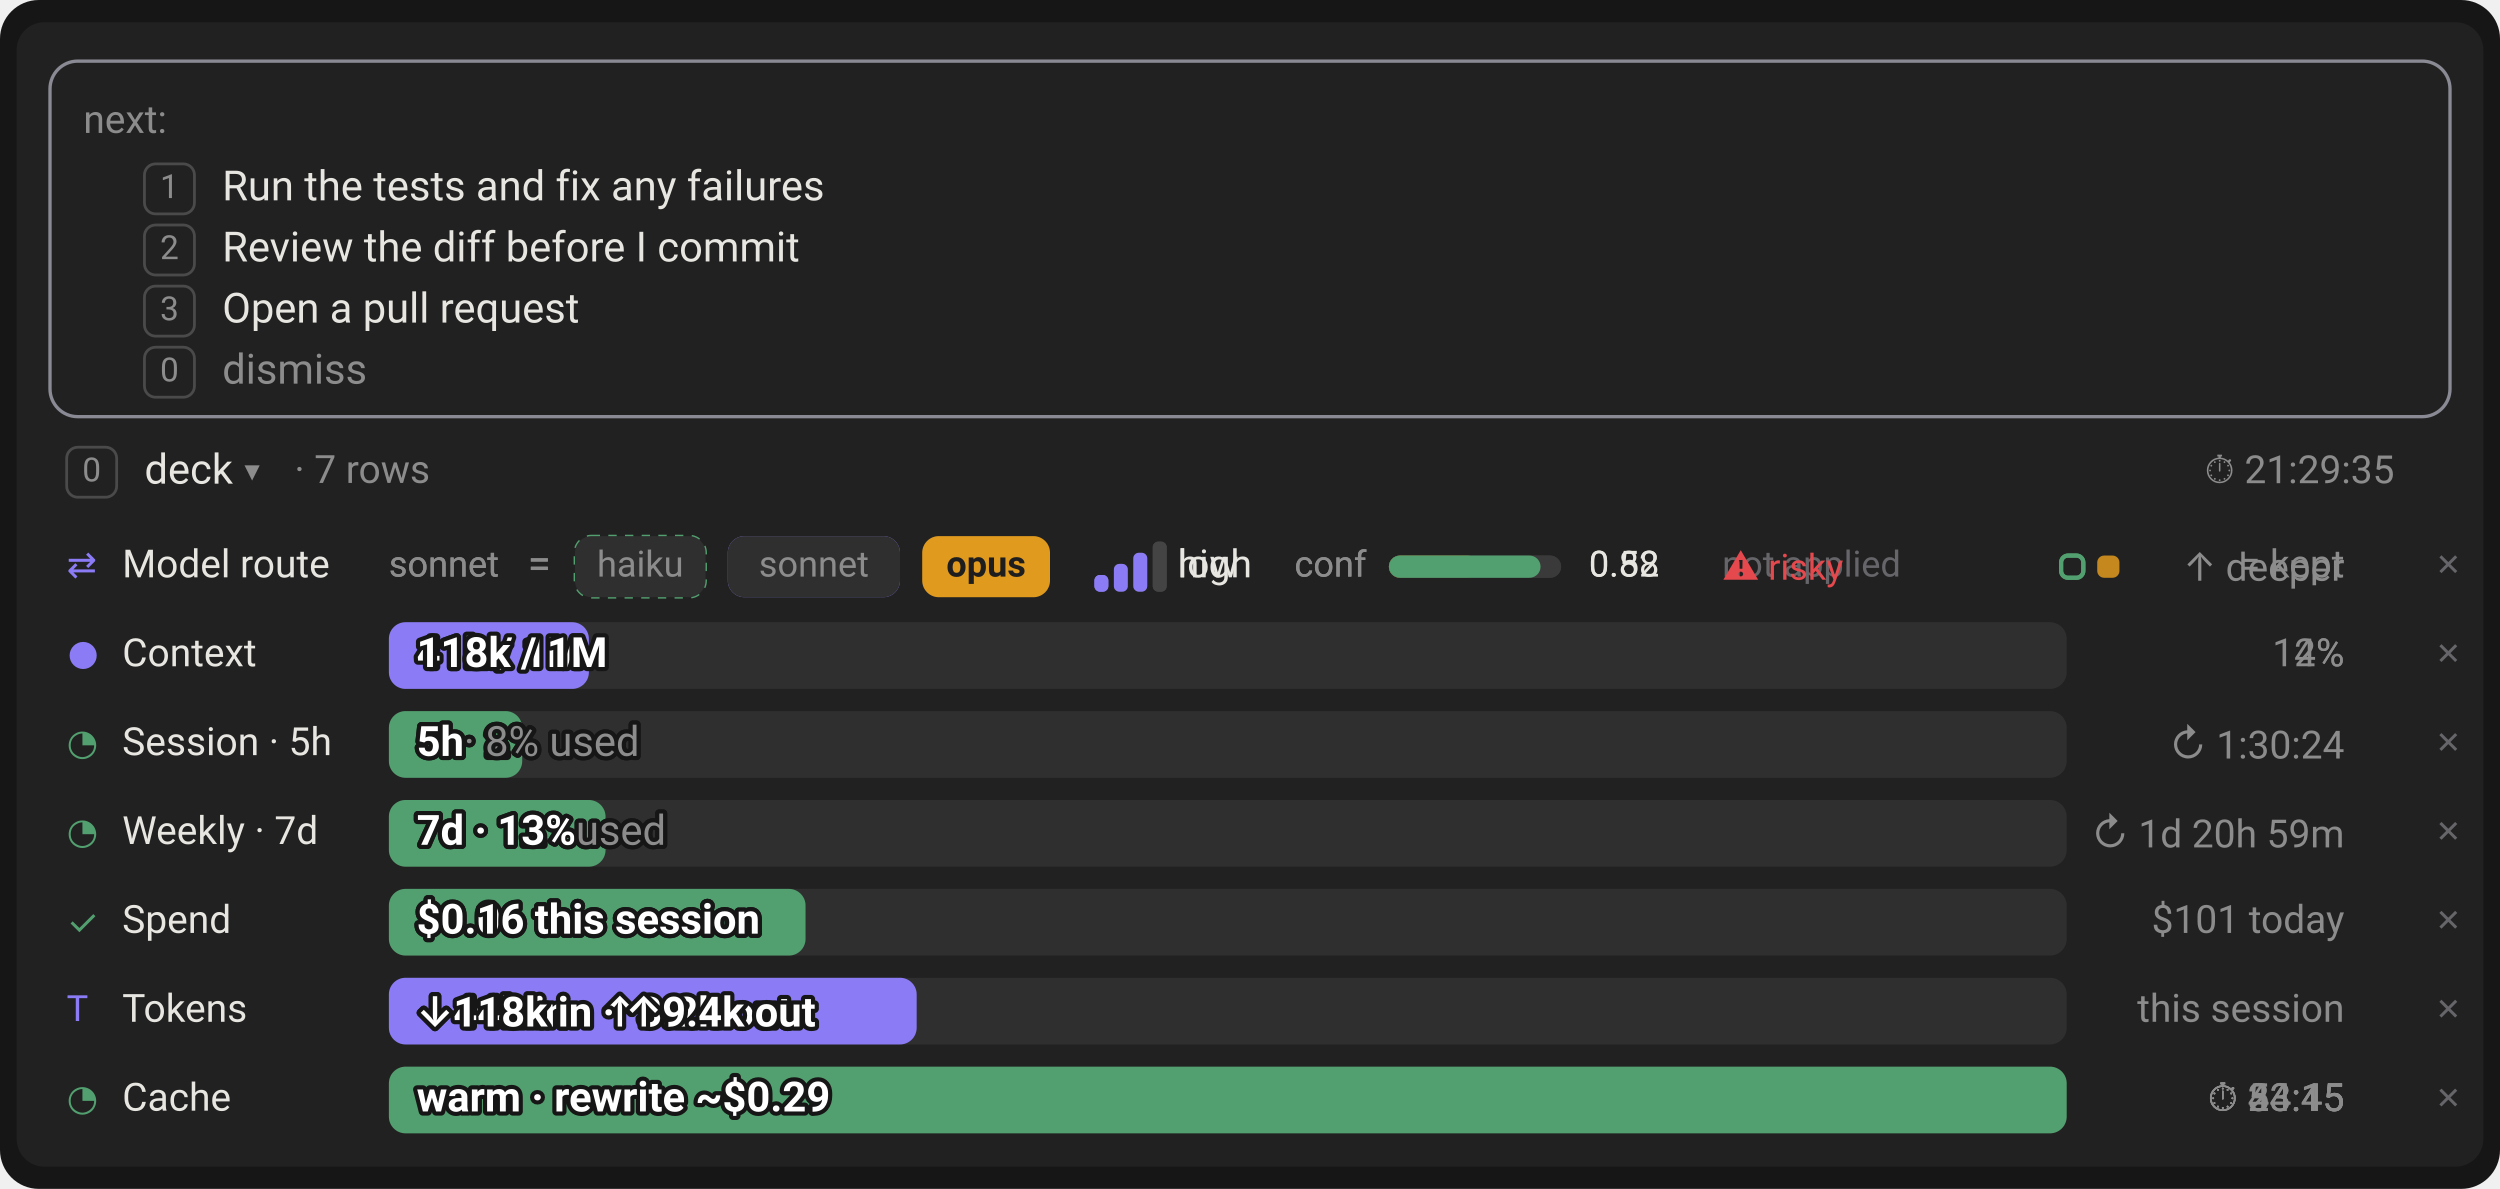
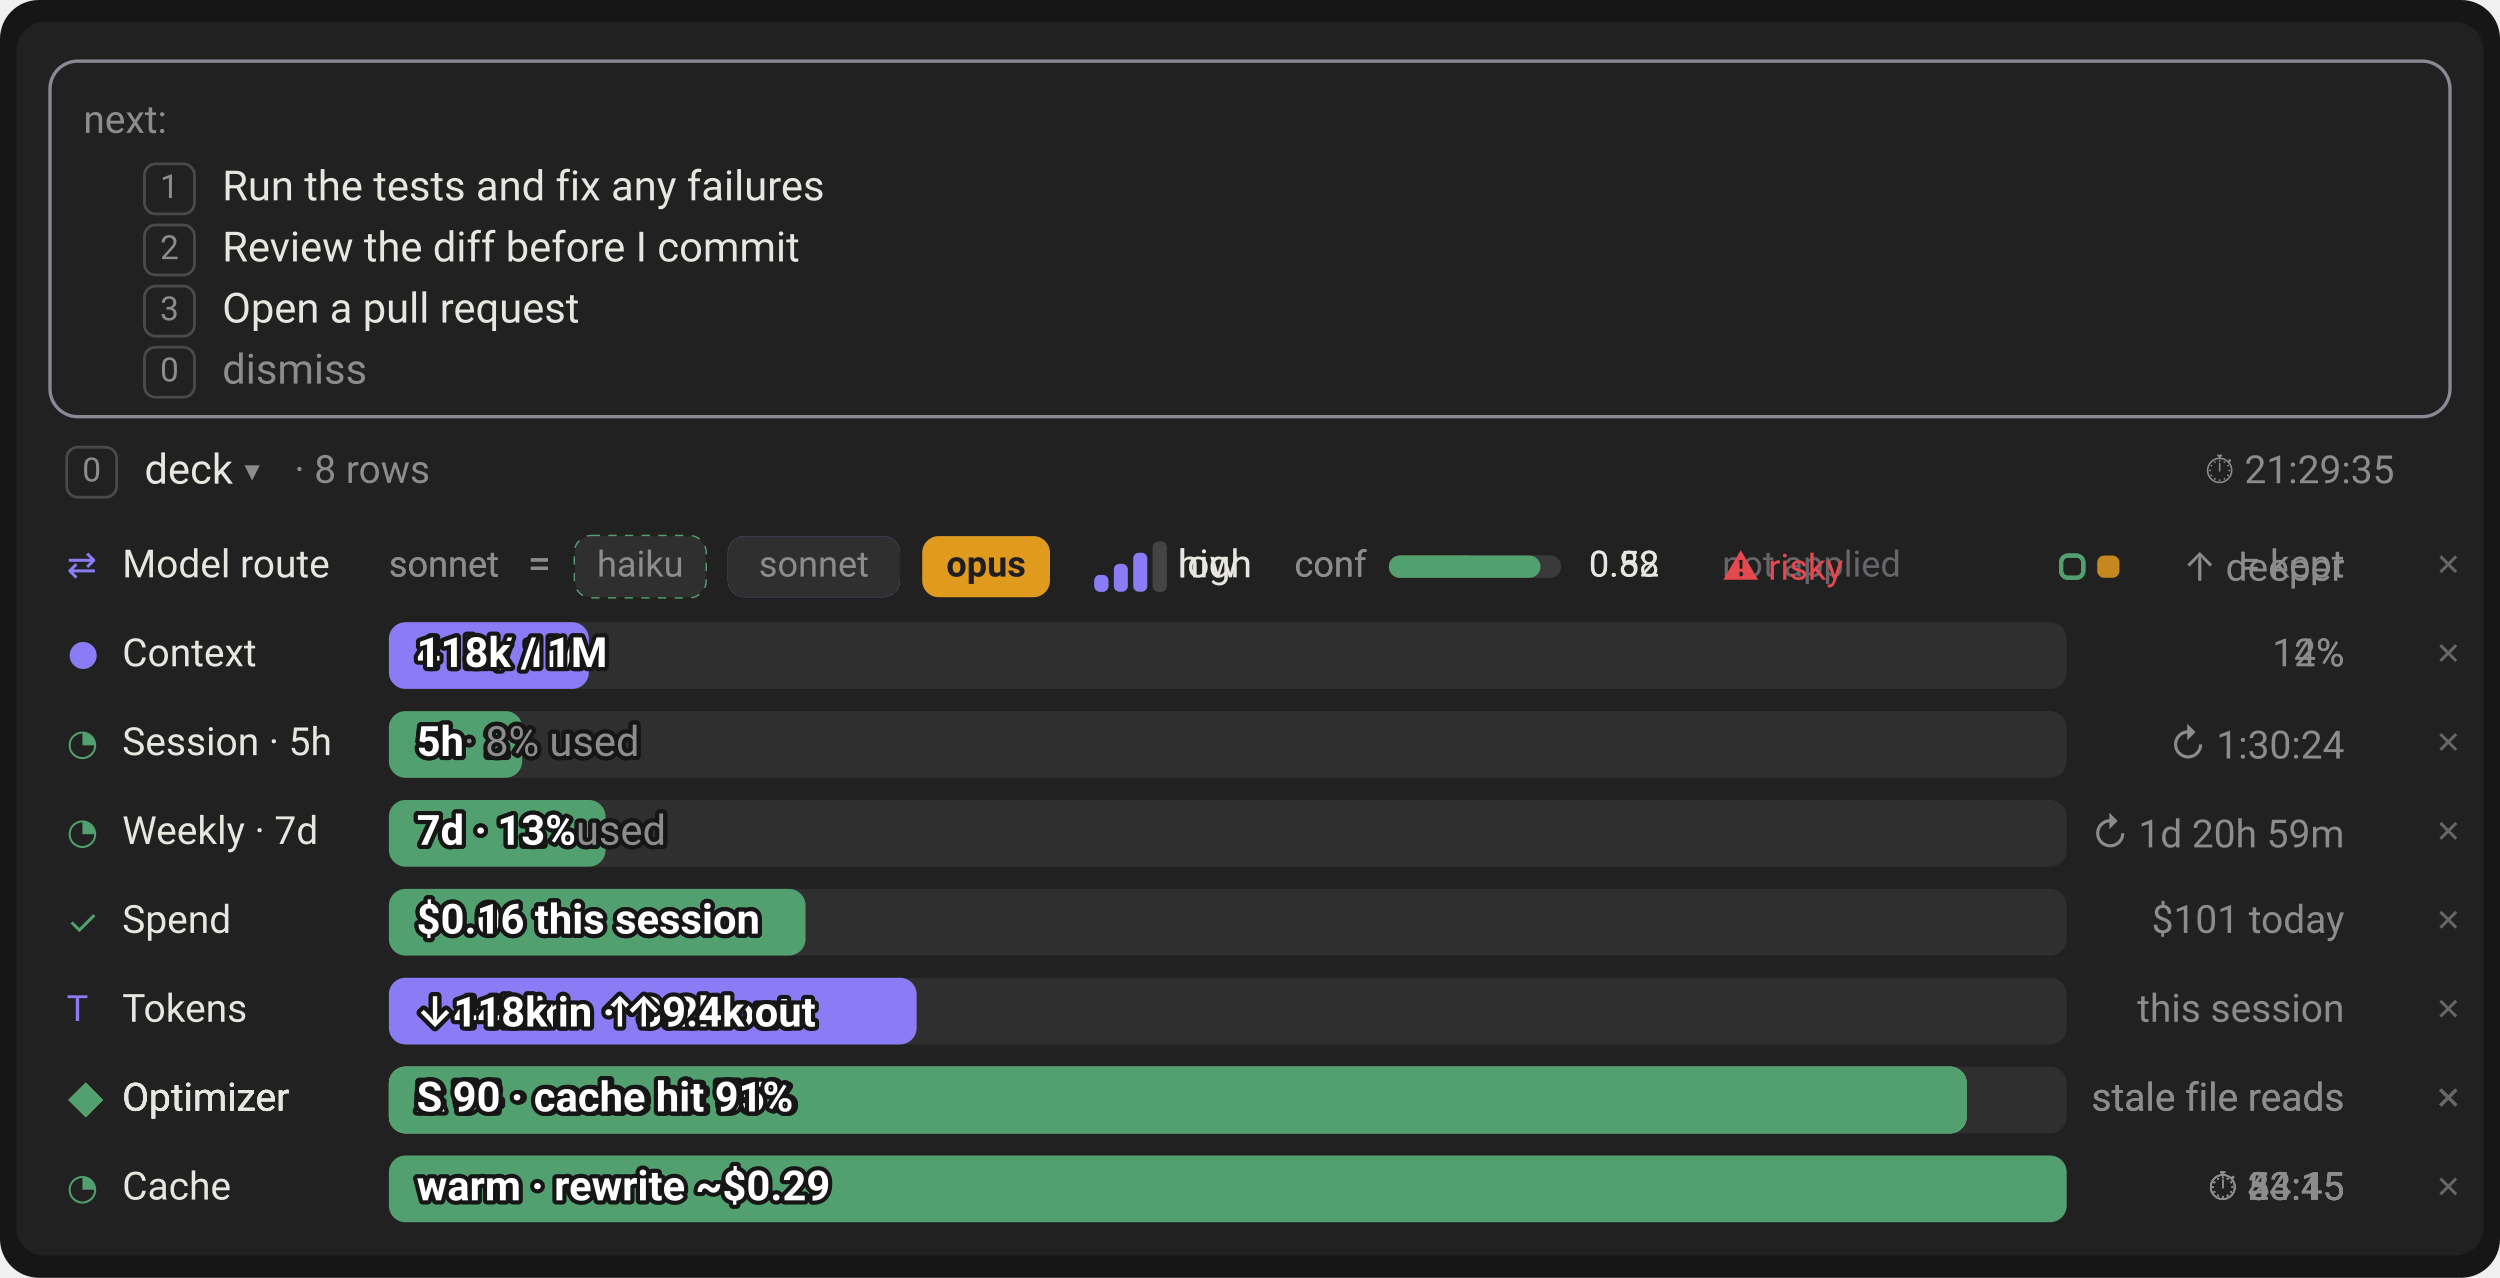
- <svg xmlns="http://www.w3.org/2000/svg" viewBox="0 0 900 428" width="900" height="428" role="img" aria-label="Animation: the cockpit panel in Claude Code Desktop. A box of three suggested next prompts sits above Deck. Deck shows the Jev model route with its effort and confidence, the context window, the 5-hour and 7-day limits, session spend, tokens in and out, and a prompt-cache bar that drains while the route row changes from a low-effort sonnet decision to a high-effort opus one.">
+ <svg xmlns="http://www.w3.org/2000/svg" viewBox="0 0 900 460" width="900" height="460" role="img" aria-label="Animation: the cockpit panel in Claude Code Desktop. A box of three suggested next prompts sits above Deck. Deck shows the Jev model route with its effort and confidence, the context window, the 5-hour and 7-day limits, session spend, tokens in and out, the token-optimizer grade, and a prompt-cache bar that drains while the route row changes from a low-effort sonnet decision to a high-effort opus one.">
  <style>
text{font:15px ui-sans-serif,system-ui,-apple-system,"Segoe UI",Roboto,sans-serif;dominant-baseline:middle}
.panel0{animation:kpanel0 28s linear infinite}@keyframes kpanel0{0%,50.00%{opacity:1}50.01%,100%{opacity:0}}
.panel1{animation:kpanel1 28s linear infinite}@keyframes kpanel1{0%,50.00%{opacity:0}50.01%,100%{opacity:1}}
- .dr-panel{transform-origin:140px 396px;animation:dr-panel 28s linear infinite}@keyframes dr-panel{0%{transform:scaleX(1)}100%{transform:scaleX(.3)}}
+ .dr-panel{transform-origin:140px 428px;animation:dr-panel 28s linear infinite}@keyframes dr-panel{0%{transform:scaleX(1)}100%{transform:scaleX(.3)}}
.panel2{animation:kpanel2 28s linear infinite}@keyframes kpanel2{0%,25.00%{opacity:1}25.01%,100%{opacity:0}}
.panel3{animation:kpanel3 28s linear infinite}@keyframes kpanel3{0%,25.00%{opacity:0}25.01%,50.00%{opacity:1}50.01%,100%{opacity:0}}
.panel4{animation:kpanel4 28s linear infinite}@keyframes kpanel4{0%,50.00%{opacity:0}50.01%,75.00%{opacity:1}75.01%,100%{opacity:0}}
.panel5{animation:kpanel5 28s linear infinite}@keyframes kpanel5{0%,75.00%{opacity:0}75.01%,100%{opacity:1}}
.panel6{animation:kpanel6 28s linear infinite}@keyframes kpanel6{0%,50.00%{opacity:1}50.01%,100%{opacity:0}}
.panel7{animation:kpanel7 28s linear infinite}@keyframes kpanel7{0%,50.00%{opacity:0}50.01%,100%{opacity:1}}
.gr{animation:gr 28s linear infinite}@keyframes gr{0%{transform:scaleX(.34)}100%{transform:scaleX(1)}}
.gr5{transform-origin:140px 268px;animation:gr5 28s linear infinite}@keyframes gr5{0%{transform:scaleX(.3)}100%{transform:scaleX(1)}}
.gr7{transform-origin:140px 300px;animation:gr7 28s linear infinite}@keyframes gr7{0%{transform:scaleX(.8)}100%{transform:scaleX(1)}}
.grc{transform-origin:140px 236px}
.grs{transform-origin:140px 332px;animation:gr 28s linear infinite}.grt{transform-origin:140px 364px;animation:gr 28s linear infinite}
- @media (prefers-reduced-motion:reduce){.gr,.gr5,.gr7,.grs,.grt{animation:none}.ph{animation:none;opacity:0}.last{opacity:1}.drain{animation:none;transform:scaleX(.1)}.still{animation:none}}
+ .gro{transform-origin:140px 396px;animation:gro 28s linear infinite}@keyframes gro{0%{transform:scaleX(.638)}100%{transform:scaleX(1)}}
+ @media (prefers-reduced-motion:reduce){.gro{animation:none}.gr,.gr5,.gr7,.grs,.grt{animation:none}.ph{animation:none;opacity:0}.last{opacity:1}.drain{animation:none;transform:scaleX(.1)}.still{animation:none}}
</style>
-   <rect width="900" height="428" rx="14" fill="#161616" />
-   <rect x="6" y="8" width="888" height="412" rx="10" fill="#212121" />
+   <rect width="900" height="460" rx="14" fill="#161616" />
+   <rect x="6" y="8" width="888" height="444" rx="10" fill="#212121" />
  <rect x="18" y="22" width="864" height="128" rx="10" fill="none" stroke="#8a8a95" stroke-width="1.2" />
  <text x="30" y="44" fill="#8c8c8c" style="font-size:14px;">next:</text>
  <rect x="52" y="59" width="18" height="18" rx="4" fill="none" stroke="#4a4a4a" />
  <text x="61" y="68" fill="#8c8c8c" text-anchor="middle" style="font-size:12px;">1</text>
  <text x="80" y="68" fill="#e8e6e1">Run the tests and fix any failures</text>
  <rect x="52" y="81" width="18" height="18" rx="4" fill="none" stroke="#4a4a4a" />
  <text x="61" y="90" fill="#8c8c8c" text-anchor="middle" style="font-size:12px;">2</text>
  <text x="80" y="90" fill="#e8e6e1">Review the diff before I commit</text>
  <rect x="52" y="103" width="18" height="18" rx="4" fill="none" stroke="#4a4a4a" />
  <text x="61" y="112" fill="#8c8c8c" text-anchor="middle" style="font-size:12px;">3</text>
  <text x="80" y="112" fill="#e8e6e1">Open a pull request</text>
  <rect x="52" y="125" width="18" height="18" rx="4" fill="none" stroke="#4a4a4a" />
  <text x="61" y="134" fill="#8c8c8c" text-anchor="middle" style="font-size:12px;">0</text>
  <text x="80" y="134" fill="#8c8c8c">dismiss</text>
  <rect x="24" y="161" width="18" height="18" rx="4" fill="none" stroke="#4a4a4a" />
  <text x="33" y="170" fill="#8c8c8c" text-anchor="middle" style="font-size:12px;">0</text>
  <text x="52" y="170" fill="#e8e6e1">deck</text>
  <text x="88" y="170" fill="#8c8c8c" style="font-size:11px;">▾</text>
-   <text x="106" y="170" fill="#8c8c8c" style="font-size:14px;">· 7 rows</text>
+   <text x="106" y="170" fill="#8c8c8c" style="font-size:14px;">· 8 rows</text>
  <text x="862" y="170" fill="#8c8c8c" text-anchor="end" style="font-size:14px;">⏱ 21:29:35</text>
  <text x="24" y="236" fill="#8B7CF6" style="font-size:13px;">●</text>
  <text x="44" y="236" fill="#e8e6e1" style="font-size:14px;">Context</text>
  <text x="886" y="236" fill="#66666a" text-anchor="end" style="font-size:11px;">✕</text>
  <rect x="140" y="224" width="604" height="24" rx="6" fill="#2f2f2f" />
  <g class="gr grc">
    <rect x="140" y="224" width="72" height="24" rx="6" fill="#8B7CF6" />
  </g>
  <g class="panel0 ph">
    <text x="150" y="236" fill="#fff" style="font-weight:600" stroke="#161616" stroke-width="3" paint-order="stroke" stroke-linejoin="round">41k / 1M</text>
    <text x="844" y="236" fill="#8c8c8c" text-anchor="end" style="font-size:14px;">4%</text>
  </g>
  <g class="panel1 ph last">
    <text x="150" y="236" fill="#fff" style="font-weight:600" stroke="#161616" stroke-width="3" paint-order="stroke" stroke-linejoin="round">118k / 1M</text>
    <text x="844" y="236" fill="#8c8c8c" text-anchor="end" style="font-size:14px;">12%</text>
  </g>
  <text x="24" y="268" fill="#52A06F" style="font-size:13px;">◔</text>
  <text x="44" y="268" fill="#e8e6e1" style="font-size:14px;">Session · 5h</text>
  <text x="886" y="268" fill="#66666a" text-anchor="end" style="font-size:11px;">✕</text>
  <rect x="140" y="256" width="604" height="24" rx="6" fill="#2f2f2f" />
  <g class="gr5">
    <rect x="140" y="256" width="48" height="24" rx="6" fill="#52A06F" />
  </g>
  <g class="panel0 ph">
    <text x="150" y="268" fill="#fff" style="font-weight:600" stroke="#161616" stroke-width="3" paint-order="stroke" stroke-linejoin="round">5h<tspan fill="#8c8c8c" style="font-weight:400"> · 2% used</tspan>
    </text>
  </g>
  <g class="panel1 ph last">
    <text x="150" y="268" fill="#fff" style="font-weight:600" stroke="#161616" stroke-width="3" paint-order="stroke" stroke-linejoin="round">5h<tspan fill="#8c8c8c" style="font-weight:400"> · 8% used</tspan>
    </text>
  </g>
  <text x="844" y="268" fill="#8c8c8c" text-anchor="end" style="font-size:14px;">↻ 1:30:24</text>
  <text x="24" y="300" fill="#52A06F" style="font-size:13px;">◔</text>
  <text x="44" y="300" fill="#e8e6e1" style="font-size:14px;">Weekly · 7d</text>
  <text x="886" y="300" fill="#66666a" text-anchor="end" style="font-size:11px;">✕</text>
  <rect x="140" y="288" width="604" height="24" rx="6" fill="#2f2f2f" />
  <g class="gr7">
    <rect x="140" y="288" width="78" height="24" rx="6" fill="#52A06F" />
  </g>
  <g class="panel0 ph">
    <text x="150" y="300" fill="#fff" style="font-weight:600" stroke="#161616" stroke-width="3" paint-order="stroke" stroke-linejoin="round">7d · 12%<tspan fill="#8c8c8c" style="font-weight:400"> used</tspan>
    </text>
  </g>
  <g class="panel1 ph last">
    <text x="150" y="300" fill="#fff" style="font-weight:600" stroke="#161616" stroke-width="3" paint-order="stroke" stroke-linejoin="round">7d · 13%<tspan fill="#8c8c8c" style="font-weight:400"> used</tspan>
    </text>
  </g>
  <text x="844" y="300" fill="#8c8c8c" text-anchor="end" style="font-size:14px;">↻ 1d 20h 59m</text>
  <text x="24" y="332" fill="#52A06F" style="font-size:13px;">✓</text>
  <text x="44" y="332" fill="#e8e6e1" style="font-size:14px;">Spend</text>
  <text x="886" y="332" fill="#66666a" text-anchor="end" style="font-size:11px;">✕</text>
  <rect x="140" y="320" width="604" height="24" rx="6" fill="#2f2f2f" />
  <g class="grs">
    <rect x="140" y="320" width="150" height="24" rx="6" fill="#52A06F" />
  </g>
  <g class="panel0 ph">
    <text x="150" y="332" fill="#fff" style="font-weight:600" stroke="#161616" stroke-width="3" paint-order="stroke" stroke-linejoin="round">$0.06 this session</text>
  </g>
  <g class="panel1 ph last">
    <text x="150" y="332" fill="#fff" style="font-weight:600" stroke="#161616" stroke-width="3" paint-order="stroke" stroke-linejoin="round">$0.16 this session</text>
  </g>
  <text x="844" y="332" fill="#8c8c8c" text-anchor="end" style="font-size:14px;">$101 today</text>
  <text x="24" y="364" fill="#8B7CF6" style="font-size:13px;">T</text>
  <text x="44" y="364" fill="#e8e6e1" style="font-size:14px;">Tokens</text>
  <text x="886" y="364" fill="#66666a" text-anchor="end" style="font-size:11px;">✕</text>
  <rect x="140" y="352" width="604" height="24" rx="6" fill="#2f2f2f" />
  <g class="grt">
    <rect x="140" y="352" width="190" height="24" rx="6" fill="#8B7CF6" />
  </g>
  <g class="panel0 ph">
    <text x="150" y="364" fill="#fff" style="font-weight:600" stroke="#161616" stroke-width="3" paint-order="stroke" stroke-linejoin="round">↓44k in · ↑3.2k out</text>
  </g>
  <g class="panel1 ph last">
    <text x="150" y="364" fill="#fff" style="font-weight:600" stroke="#161616" stroke-width="3" paint-order="stroke" stroke-linejoin="round">↓118k in · ↑9.4k out</text>
  </g>
  <text x="844" y="364" fill="#8c8c8c" text-anchor="end" style="font-size:14px;">this session</text>
-   <text x="24" y="396" fill="#52A06F" style="font-size:13px;">◔</text>
-   <text x="44" y="396" fill="#e8e6e1" style="font-size:14px;">Cache</text>
-   <text x="886" y="396" fill="#66666a" text-anchor="end" style="font-size:11px;">✕</text>
  <rect x="140" y="384" width="604" height="24" rx="6" fill="#2f2f2f" />
+   <g class="gro">
+     <g class="panel2 ph">
+       <rect x="140" y="384" width="568" height="24" rx="6" fill="#E09A1E" />
+     </g>
+     <g class="panel3 ph">
+       <rect x="140" y="384" width="568" height="24" rx="6" fill="#52A06F" />
+     </g>
+     <g class="panel4 ph">
+       <rect x="140" y="384" width="568" height="24" rx="6" fill="#52A06F" />
+     </g>
+     <g class="panel5 ph last">
+       <rect x="140" y="384" width="568" height="24" rx="6" fill="#52A06F" />
+     </g>
+   </g>
+   <g class="panel2 ph">
+     <text x="24" y="396" fill="#E09A1E" style="font-size:13px;">◆</text>
+     <text x="44" y="396" fill="#e8e6e1" style="font-size:14px;">Optimizer</text>
+     <text x="886" y="396" fill="#66666a" text-anchor="end" style="font-size:11px;">✕</text>
+     <text x="150" y="396" fill="#fff" style="font-weight:600" stroke="#161616" stroke-width="3" paint-order="stroke" stroke-linejoin="round">C 64 · cache hit 71%</text>
+     <text x="844" y="396" fill="#8c8c8c" text-anchor="end" style="font-size:14px;">stale file reads</text>
+   </g>
+   <g class="panel3 ph">
+     <text x="24" y="396" fill="#52A06F" style="font-size:13px;">◆</text>
+     <text x="44" y="396" fill="#e8e6e1" style="font-size:14px;">Optimizer</text>
+     <text x="886" y="396" fill="#66666a" text-anchor="end" style="font-size:11px;">✕</text>
+     <text x="150" y="396" fill="#fff" style="font-weight:600" stroke="#161616" stroke-width="3" paint-order="stroke" stroke-linejoin="round">B 73 · cache hit 78%</text>
+     <text x="844" y="396" fill="#8c8c8c" text-anchor="end" style="font-size:14px;">stale file reads</text>
+   </g>
+   <g class="panel4 ph">
+     <text x="24" y="396" fill="#52A06F" style="font-size:13px;">◆</text>
+     <text x="44" y="396" fill="#e8e6e1" style="font-size:14px;">Optimizer</text>
+     <text x="886" y="396" fill="#66666a" text-anchor="end" style="font-size:11px;">✕</text>
+     <text x="150" y="396" fill="#fff" style="font-weight:600" stroke="#161616" stroke-width="3" paint-order="stroke" stroke-linejoin="round">A 81 · cache hit 85%</text>
+   </g>
+   <g class="panel5 ph last">
+     <text x="24" y="396" fill="#52A06F" style="font-size:13px;">◆</text>
+     <text x="44" y="396" fill="#e8e6e1" style="font-size:14px;">Optimizer</text>
+     <text x="886" y="396" fill="#66666a" text-anchor="end" style="font-size:11px;">✕</text>
+     <text x="150" y="396" fill="#fff" style="font-weight:600" stroke="#161616" stroke-width="3" paint-order="stroke" stroke-linejoin="round">S 90 · cache hit 91%</text>
+   </g>
+   <text x="24" y="428" fill="#52A06F" style="font-size:13px;">◔</text>
+   <text x="44" y="428" fill="#e8e6e1" style="font-size:14px;">Cache</text>
+   <text x="886" y="428" fill="#66666a" text-anchor="end" style="font-size:11px;">✕</text>
+   <rect x="140" y="416" width="604" height="24" rx="6" fill="#2f2f2f" />
  <g class="drain dr-panel">
-     <rect x="140" y="384" width="604" height="24" rx="6" fill="#52A06F" />
-   </g>
-   <text x="150" y="396" fill="#fff" style="font-weight:600" stroke="#161616" stroke-width="3" paint-order="stroke" stroke-linejoin="round">warm · rewrite ~$0.29</text>
+     <rect x="140" y="416" width="604" height="24" rx="6" fill="#52A06F" />
+   </g>
+   <text x="150" y="428" fill="#fff" style="font-weight:600" stroke="#161616" stroke-width="3" paint-order="stroke" stroke-linejoin="round">warm · rewrite ~$0.29</text>
  <g class="panel2 ph">
-     <text x="844" y="396" fill="#8c8c8c" text-anchor="end" style="font-size:14px;">⏱ 54:45</text>
+     <text x="844" y="428" fill="#8c8c8c" text-anchor="end" style="font-size:14px;">⏱ 54:45</text>
  </g>
  <g class="panel3 ph">
-     <text x="844" y="396" fill="#8c8c8c" text-anchor="end" style="font-size:14px;">⏱ 44:15</text>
+     <text x="844" y="428" fill="#8c8c8c" text-anchor="end" style="font-size:14px;">⏱ 44:15</text>
  </g>
  <g class="panel4 ph">
-     <text x="844" y="396" fill="#8c8c8c" text-anchor="end" style="font-size:14px;">⏱ 33:45</text>
+     <text x="844" y="428" fill="#8c8c8c" text-anchor="end" style="font-size:14px;">⏱ 33:45</text>
  </g>
  <g class="panel5 ph last">
-     <text x="844" y="396" fill="#8c8c8c" text-anchor="end" style="font-size:14px;">⏱ 23:15</text>
+     <text x="844" y="428" fill="#8c8c8c" text-anchor="end" style="font-size:14px;">⏱ 23:15</text>
  </g>
  <text x="24" y="204" fill="#8B7CF6" style="font-size:13px;">⇄</text>
  <text x="44" y="204" fill="#e8e6e1" style="font-size:14px;">Model route</text>
  <text x="886" y="204" fill="#66666a" text-anchor="end" style="font-size:11px;">✕</text>
  <g class="panel6 ph">
    <text x="140" y="204" fill="#8c8c8c" style="font-size:13px;">sonnet</text>
    <text x="190" y="204" fill="#8c8c8c">=</text>
    <rect x="207" y="193" width="47" height="22" rx="6" fill="none" stroke="#52A06F" stroke-dasharray="3 3" />
    <text x="230.5" y="204" fill="#8c8c8c" text-anchor="middle" style="font-size:13px;font-weight:400">haiku</text>
    <rect x="262" y="193" width="62" height="22" rx="6" fill="#8B7CF6" />
    <text x="293" y="204" fill="#fff" text-anchor="middle" style="font-size:13px;font-weight:600">sonnet</text>
    <rect x="332" y="193" width="46" height="22" rx="6" fill="#2f2f2f" />
    <text x="355" y="204" fill="#8c8c8c" text-anchor="middle" style="font-size:13px;font-weight:400">opus</text>
    <rect x="394" y="207" width="5" height="6" rx="2" fill="#8B7CF6" />
    <rect x="401" y="203" width="5" height="10" rx="2" fill="#444" />
    <rect x="408" y="199" width="5" height="14" rx="2" fill="#444" />
    <rect x="415" y="195" width="5" height="18" rx="2" fill="#444" />
    <text x="424" y="204" fill="#e8e6e1" style="font-size:14px;">low</text>
    <text x="466" y="204" fill="#8c8c8c" style="font-size:13px;">conf</text>
    <rect x="500" y="200" width="62" height="8" rx="4" fill="#3a3a3a" />
    <rect x="500" y="200" width="32.2" height="8" rx="4" fill="#E09A1E" />
    <text x="572" y="204" fill="#e8e6e1" style="font-size:13px;">0.52</text>
    <text x="620" y="204" fill="#66666a" style="font-size:13px;">not applied</text>
    <rect x="742" y="200" width="8" height="8" rx="2.5" fill="none" stroke="#52A06F" stroke-width="1.5" />
    <text x="844" y="204" fill="#8c8c8c" text-anchor="end" style="font-size:14px;">= kept</text>
  </g>
  <g class="panel7 ph last">
    <text x="140" y="204" fill="#8c8c8c" style="font-size:13px;">sonnet</text>
    <text x="190" y="204" fill="#8c8c8c">=</text>
    <rect x="207" y="193" width="47" height="22" rx="6" fill="#2f2f2f" />
    <text x="230.5" y="204" fill="#8c8c8c" text-anchor="middle" style="font-size:13px;font-weight:400">haiku</text>
    <rect x="262" y="193" width="62" height="22" rx="6" fill="#2f2f2f" />
    <text x="293" y="204" fill="#8c8c8c" text-anchor="middle" style="font-size:13px;font-weight:400">sonnet</text>
    <rect x="332" y="193" width="46" height="22" rx="6" fill="#E09A1E" />
    <text x="355" y="204" fill="#1e1e1e" text-anchor="middle" style="font-size:13px;font-weight:600">opus</text>
    <rect x="394" y="207" width="5" height="6" rx="2" fill="#8B7CF6" />
    <rect x="401" y="203" width="5" height="10" rx="2" fill="#8B7CF6" />
    <rect x="408" y="199" width="5" height="14" rx="2" fill="#8B7CF6" />
    <rect x="415" y="195" width="5" height="18" rx="2" fill="#444" />
    <text x="424" y="204" fill="#e8e6e1" style="font-size:14px;">high</text>
    <text x="466" y="204" fill="#8c8c8c" style="font-size:13px;">conf</text>
    <rect x="500" y="200" width="62" height="8" rx="4" fill="#3a3a3a" />
    <rect x="500" y="200" width="54.6" height="8" rx="4" fill="#52A06F" />
    <text x="572" y="204" fill="#e8e6e1" style="font-size:13px;">0.88</text>
    <text x="620" y="204" fill="#E5484D" style="font-size:13px;">⚠ risky</text>
    <rect x="742" y="200" width="8" height="8" rx="2.5" fill="none" stroke="#52A06F" stroke-width="1.5" />
    <rect x="755" y="200" width="8" height="8" rx="2.5" fill="#E09A1E" fill-opacity=".85" />
    <text x="844" y="204" fill="#8c8c8c" text-anchor="end" style="font-size:14px;">↑ deeper</text>
  </g>
</svg>
